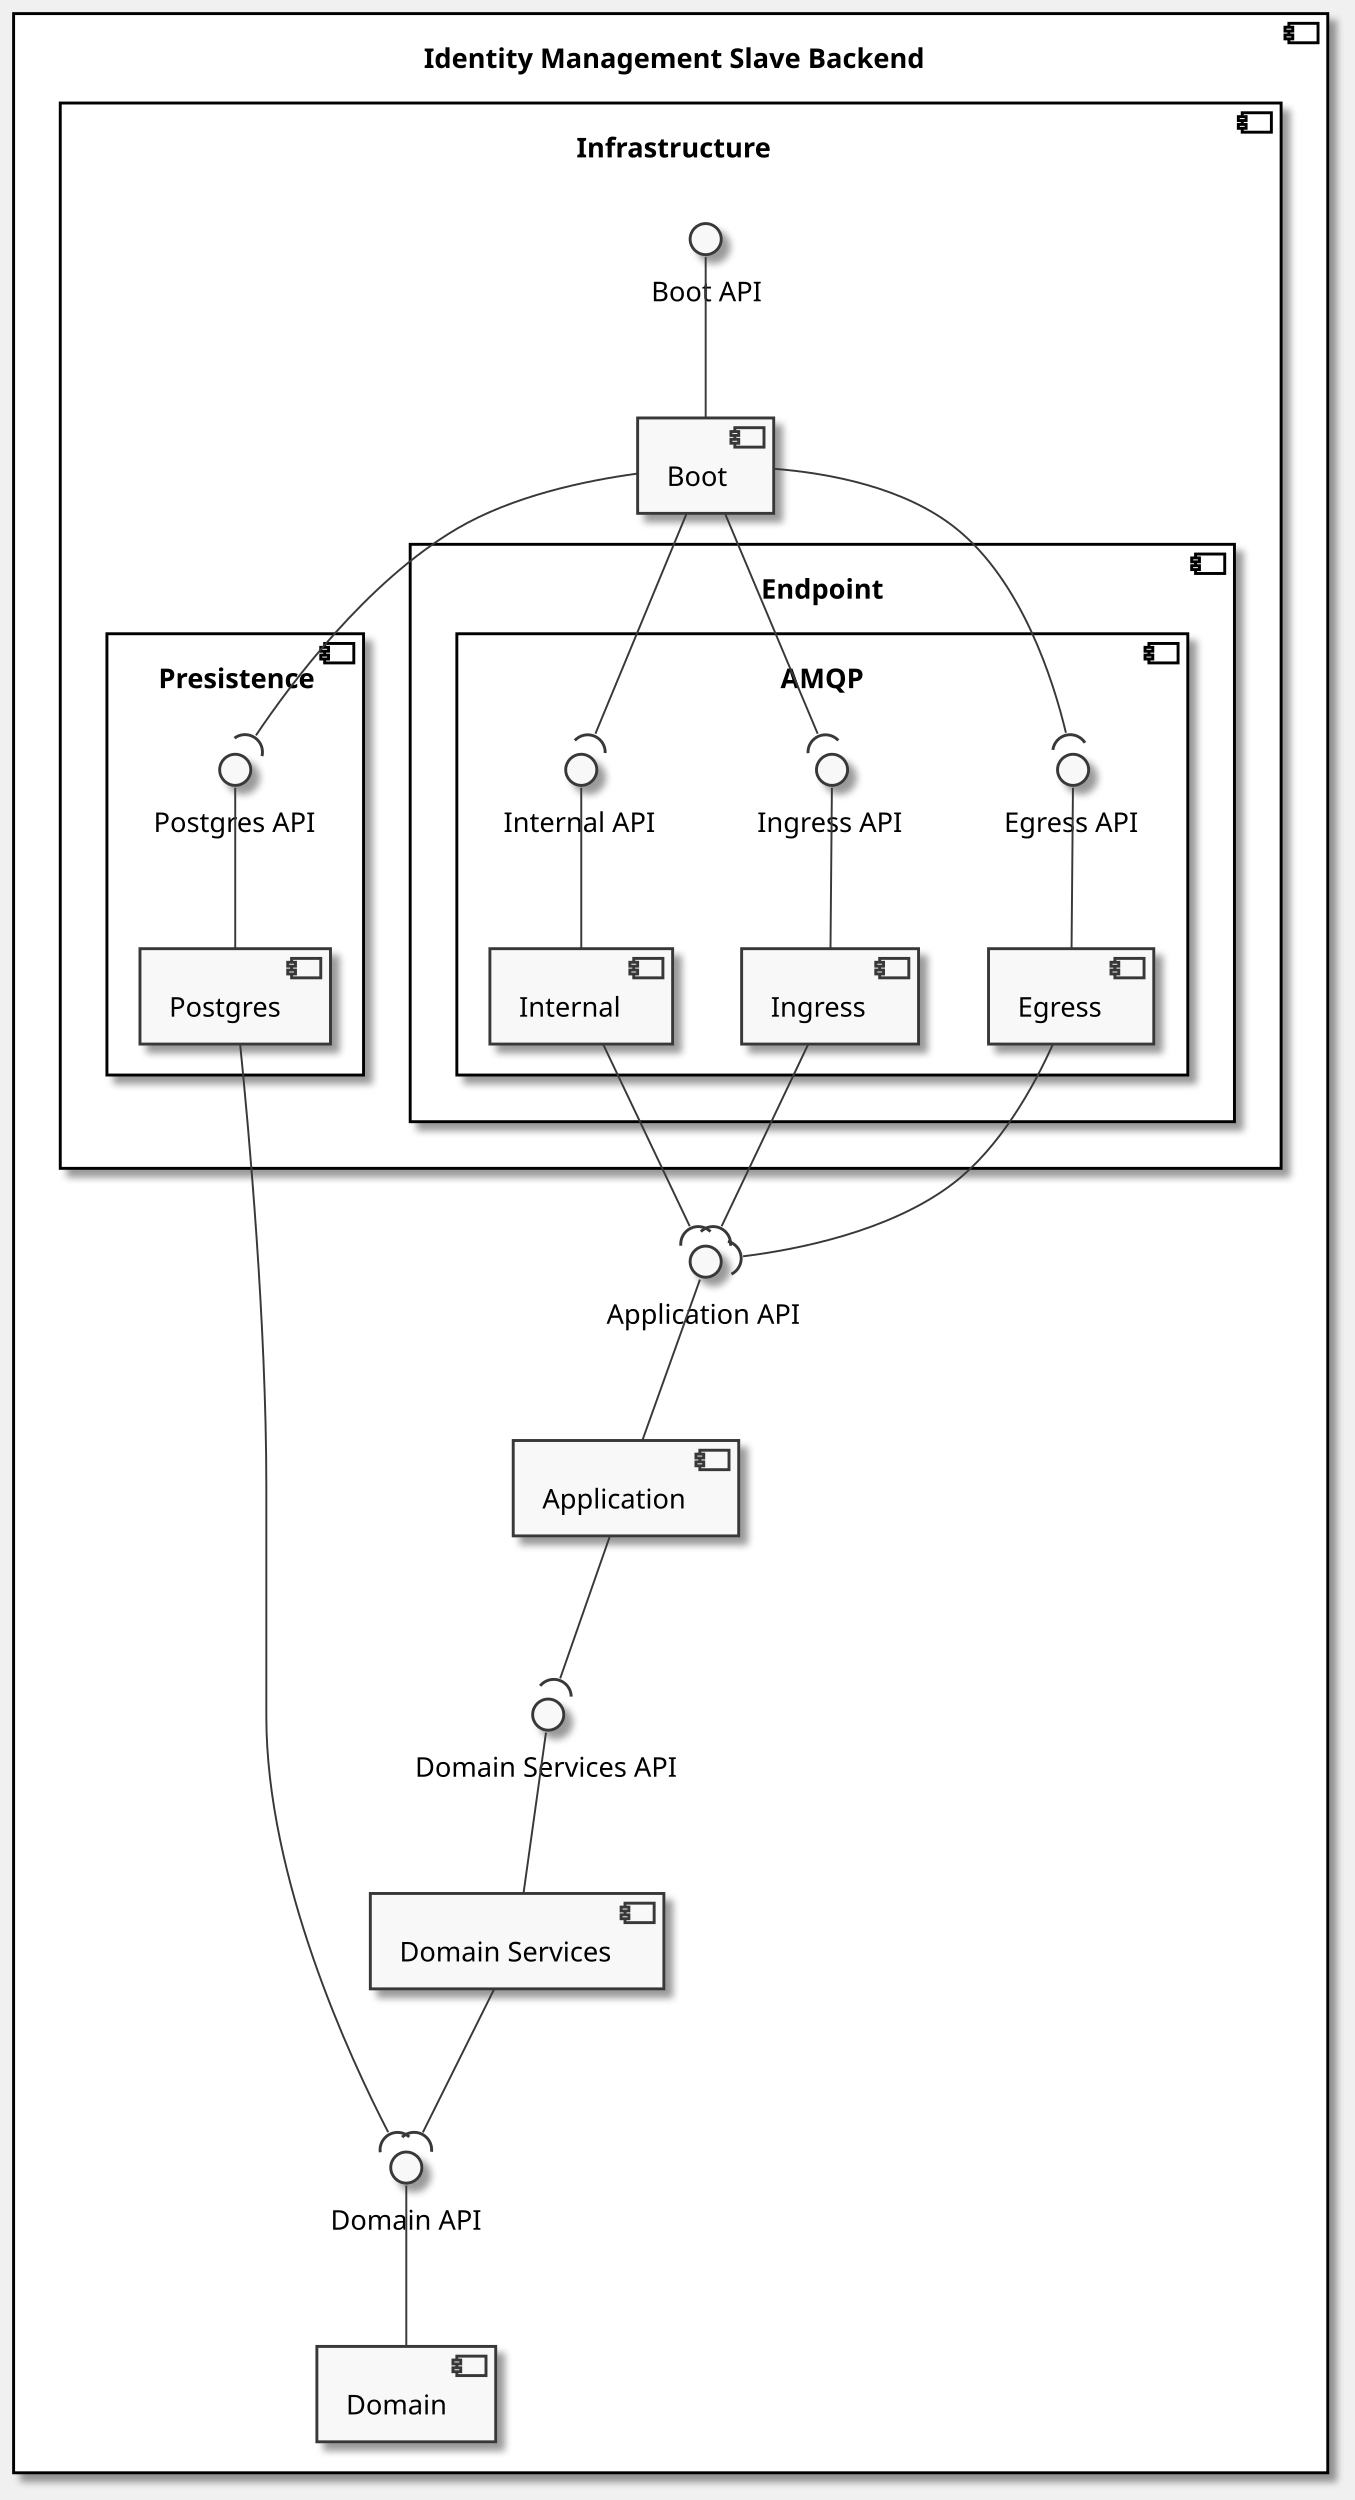
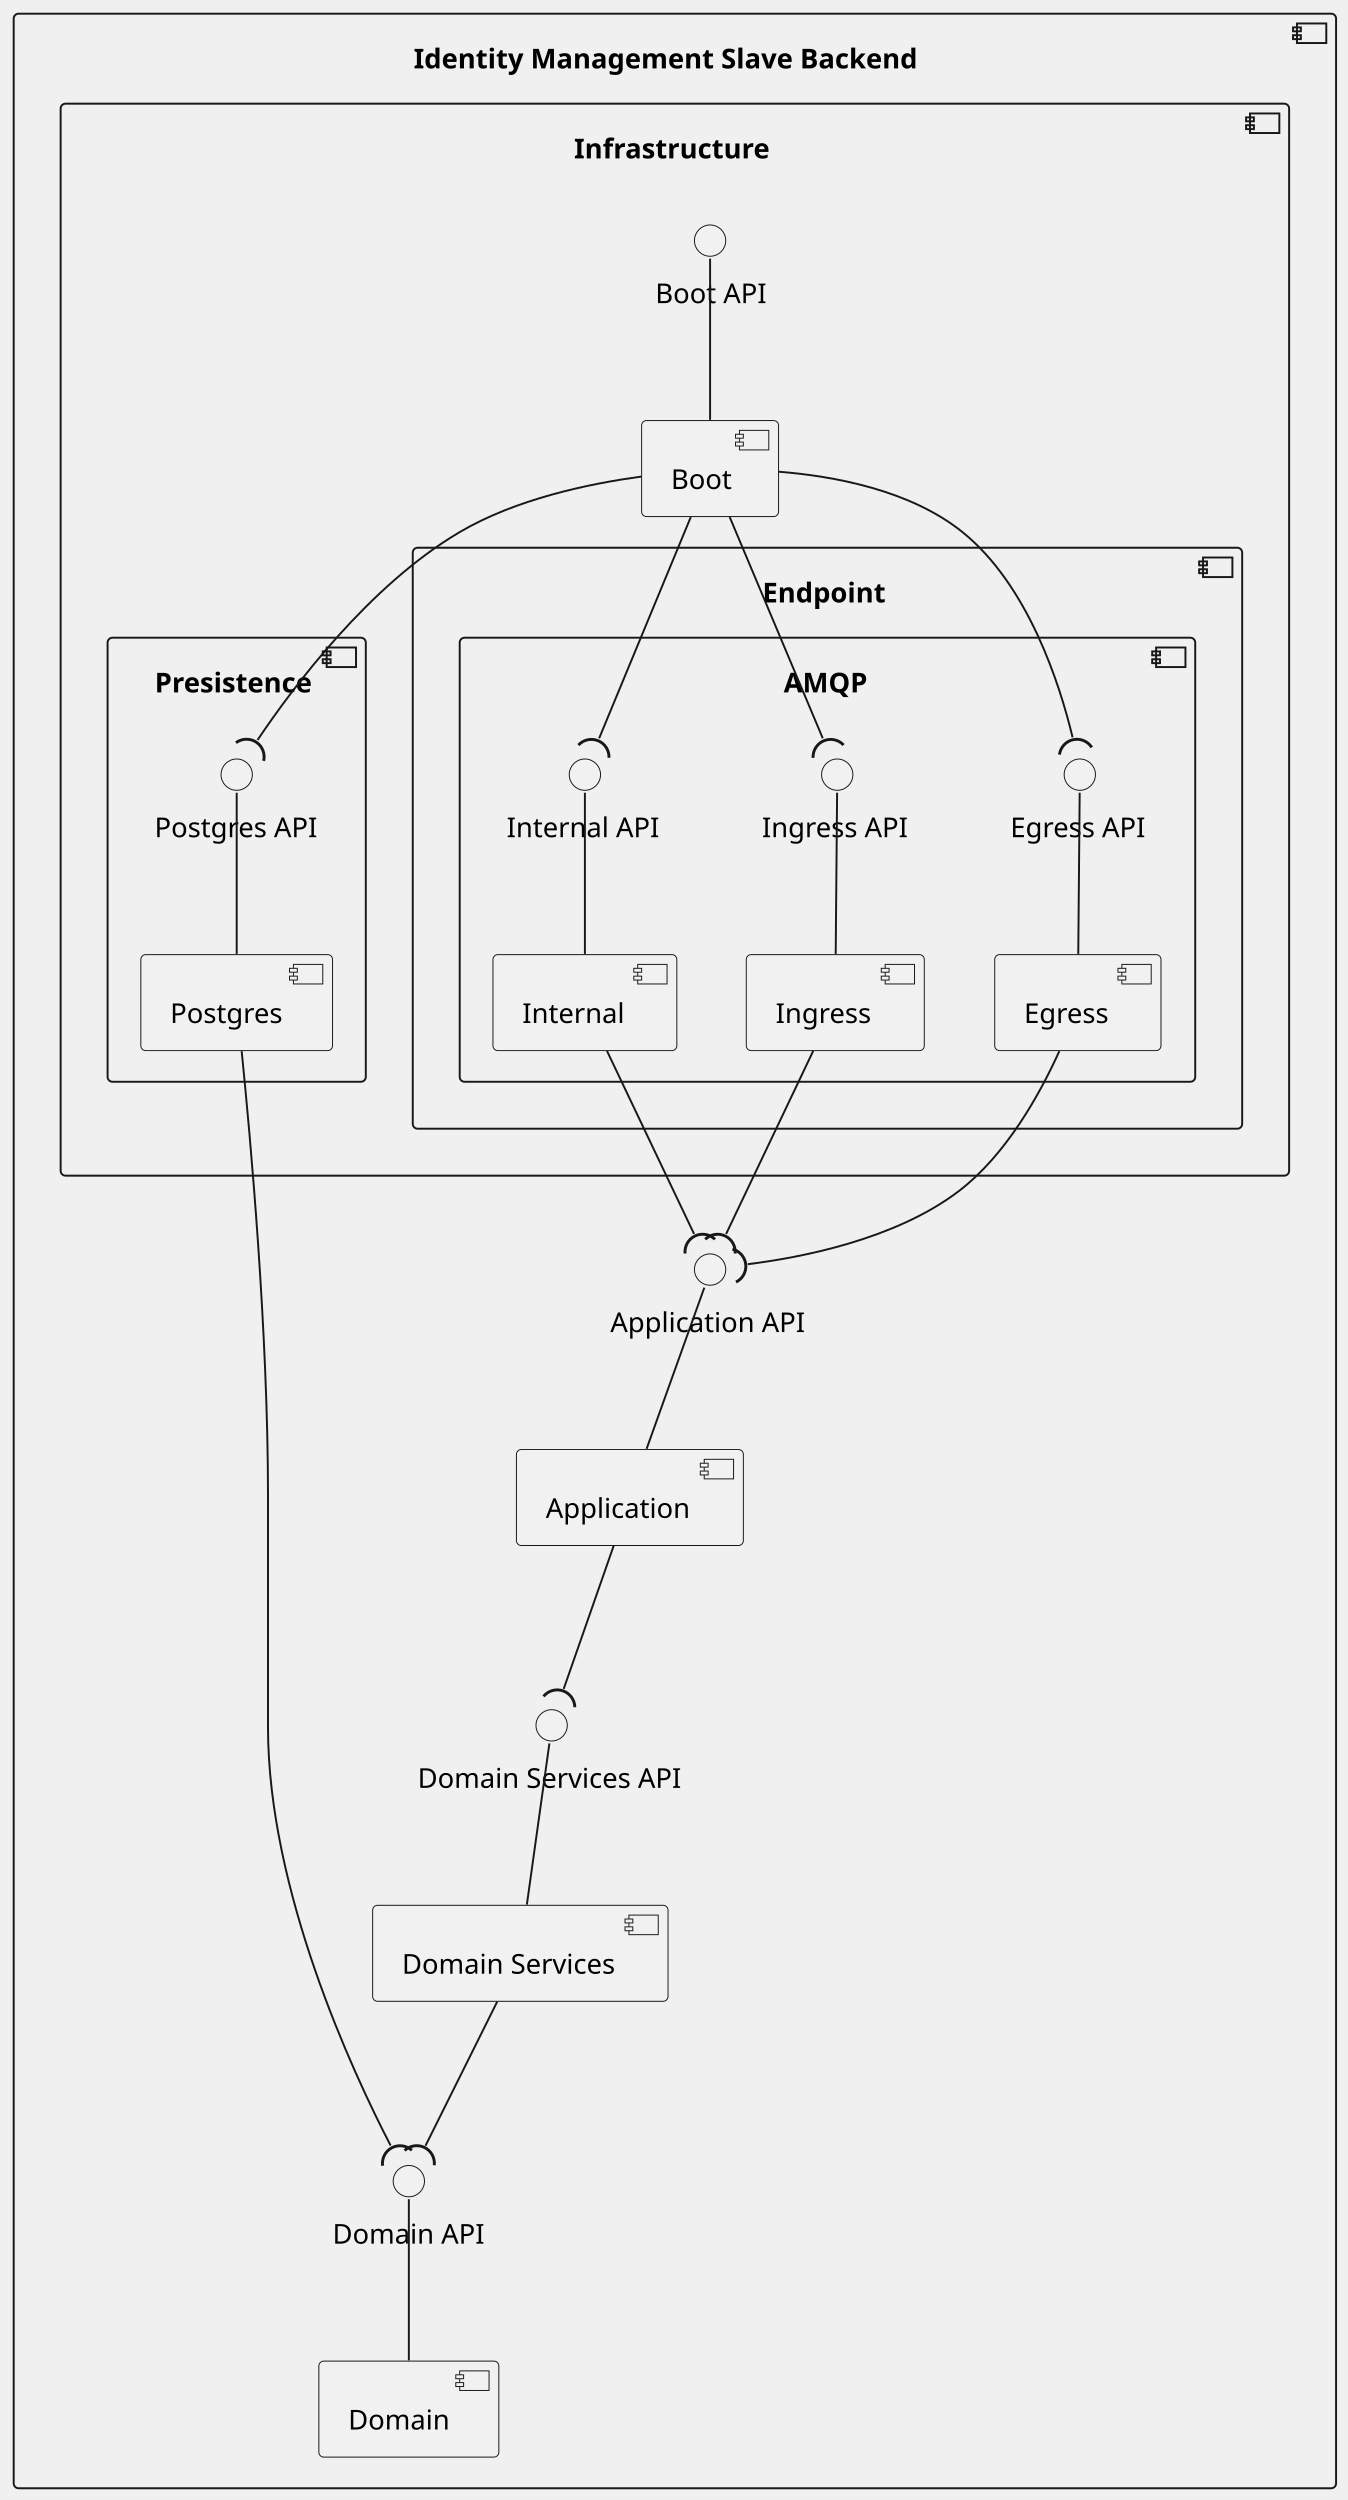
- <svg xmlns="http://www.w3.org/2000/svg" contentScriptType="application/ecmascript" contentStyleType="text/css" height="1286px" preserveAspectRatio="none" style="width:697px;height:1286px;background:#FFFFFF;" version="1.1" viewBox="0 0 697 1286" width="697px" zoomAndPan="magnify">
-   <defs>
-     <filter height="300%" id="f1f61tiyt2o44j" width="300%" x="-1" y="-1">
-       <feGaussianBlur result="blurOut" stdDeviation="2.0" />
-       <feColorMatrix in="blurOut" result="blurOut2" type="matrix" values="0 0 0 0 0 0 0 0 0 0 0 0 0 0 0 0 0 0 .4 0" />
-       <feOffset dx="4.0" dy="4.0" in="blurOut2" result="blurOut3" />
-       <feBlend in="SourceGraphic" in2="blurOut3" mode="normal" />
-     </filter>
-   </defs>
+ <svg xmlns="http://www.w3.org/2000/svg" contentStyleType="text/css" height="1278px" preserveAspectRatio="none" style="width:689px;height:1278px;background:#FFFFFF;" version="1.1" viewBox="0 0 689 1278" width="689px" zoomAndPan="magnify">
+   <defs />
  <g>
-     <rect fill="#FFFFFF" filter="url(#f1f61tiyt2o44j)" height="1265" style="stroke:#000000;stroke-width:1.5;" width="676" x="7" y="7" />
-     <rect fill="#FFFFFF" height="10" style="stroke:#000000;stroke-width:1.5;" width="15" x="663" y="12" />
-     <rect fill="#FFFFFF" height="2" style="stroke:#000000;stroke-width:1.5;" width="4" x="661" y="14" />
-     <rect fill="#FFFFFF" height="2" style="stroke:#000000;stroke-width:1.5;" width="4" x="661" y="18" />
-     <text fill="#000000" font-family="sans-serif" font-size="14" font-weight="bold" lengthAdjust="spacing" textLength="254" x="218" y="34.966">Identity Management Slave Backend</text>
-     <rect fill="#FFFFFF" filter="url(#f1f61tiyt2o44j)" height="548" style="stroke:#000000;stroke-width:1.5;" width="628" x="31" y="53" />
-     <rect fill="#FFFFFF" height="10" style="stroke:#000000;stroke-width:1.5;" width="15" x="639" y="58" />
-     <rect fill="#FFFFFF" height="2" style="stroke:#000000;stroke-width:1.5;" width="4" x="637" y="60" />
-     <rect fill="#FFFFFF" height="2" style="stroke:#000000;stroke-width:1.5;" width="4" x="637" y="64" />
-     <text fill="#000000" font-family="sans-serif" font-size="14" font-weight="bold" lengthAdjust="spacing" textLength="97" x="296.5" y="80.966">Infrastructure</text>
-     <rect fill="#FFFFFF" filter="url(#f1f61tiyt2o44j)" height="227" style="stroke:#000000;stroke-width:1.5;" width="132" x="55" y="326" />
-     <rect fill="#FFFFFF" height="10" style="stroke:#000000;stroke-width:1.5;" width="15" x="167" y="331" />
-     <rect fill="#FFFFFF" height="2" style="stroke:#000000;stroke-width:1.5;" width="4" x="165" y="333" />
-     <rect fill="#FFFFFF" height="2" style="stroke:#000000;stroke-width:1.5;" width="4" x="165" y="337" />
-     <text fill="#000000" font-family="sans-serif" font-size="14" font-weight="bold" lengthAdjust="spacing" textLength="79" x="81.5" y="353.966">Presistence</text>
-     <rect fill="#FFFFFF" filter="url(#f1f61tiyt2o44j)" height="297" style="stroke:#000000;stroke-width:1.5;" width="424" x="211" y="280" />
-     <rect fill="#FFFFFF" height="10" style="stroke:#000000;stroke-width:1.5;" width="15" x="615" y="285" />
-     <rect fill="#FFFFFF" height="2" style="stroke:#000000;stroke-width:1.5;" width="4" x="613" y="287" />
-     <rect fill="#FFFFFF" height="2" style="stroke:#000000;stroke-width:1.5;" width="4" x="613" y="291" />
-     <text fill="#000000" font-family="sans-serif" font-size="14" font-weight="bold" lengthAdjust="spacing" textLength="63" x="391.5" y="307.966">Endpoint</text>
-     <rect fill="#FFFFFF" filter="url(#f1f61tiyt2o44j)" height="227" style="stroke:#000000;stroke-width:1.5;" width="376" x="235" y="326" />
-     <rect fill="#FFFFFF" height="10" style="stroke:#000000;stroke-width:1.5;" width="15" x="591" y="331" />
-     <rect fill="#FFFFFF" height="2" style="stroke:#000000;stroke-width:1.5;" width="4" x="589" y="333" />
-     <rect fill="#FFFFFF" height="2" style="stroke:#000000;stroke-width:1.5;" width="4" x="589" y="337" />
-     <text fill="#000000" font-family="sans-serif" font-size="14" font-weight="bold" lengthAdjust="spacing" textLength="43" x="401.5" y="353.966">AMQP</text>
-     <rect fill="#F8F8F8" filter="url(#f1f61tiyt2o44j)" height="49.068" style="stroke:#383838;stroke-width:1.5;" width="116" x="264" y="741" />
-     <rect fill="#F8F8F8" height="10" style="stroke:#383838;stroke-width:1.5;" width="15" x="360" y="746" />
-     <rect fill="#F8F8F8" height="2" style="stroke:#383838;stroke-width:1.5;" width="4" x="358" y="748" />
-     <rect fill="#F8F8F8" height="2" style="stroke:#383838;stroke-width:1.5;" width="4" x="358" y="752" />
-     <text fill="#000000" font-family="sans-serif" font-size="14" lengthAdjust="spacing" textLength="76" x="279" y="775.966">Application</text>
-     <rect fill="#F8F8F8" filter="url(#f1f61tiyt2o44j)" height="49.068" style="stroke:#383838;stroke-width:1.5;" width="92" x="163" y="1207" />
-     <rect fill="#F8F8F8" height="10" style="stroke:#383838;stroke-width:1.5;" width="15" x="235" y="1212" />
-     <rect fill="#F8F8F8" height="2" style="stroke:#383838;stroke-width:1.5;" width="4" x="233" y="1214" />
-     <rect fill="#F8F8F8" height="2" style="stroke:#383838;stroke-width:1.5;" width="4" x="233" y="1218" />
-     <text fill="#000000" font-family="sans-serif" font-size="14" lengthAdjust="spacing" textLength="52" x="178" y="1241.966">Domain</text>
-     <rect fill="#F8F8F8" filter="url(#f1f61tiyt2o44j)" height="49.068" style="stroke:#383838;stroke-width:1.5;" width="151" x="190.5" y="974" />
-     <rect fill="#F8F8F8" height="10" style="stroke:#383838;stroke-width:1.5;" width="15" x="321.5" y="979" />
-     <rect fill="#F8F8F8" height="2" style="stroke:#383838;stroke-width:1.5;" width="4" x="319.5" y="981" />
-     <rect fill="#F8F8F8" height="2" style="stroke:#383838;stroke-width:1.5;" width="4" x="319.5" y="985" />
-     <text fill="#000000" font-family="sans-serif" font-size="14" lengthAdjust="spacing" textLength="111" x="205.5" y="1008.966">Domain Services</text>
-     <ellipse cx="363" cy="649" fill="#F8F8F8" filter="url(#f1f61tiyt2o44j)" rx="8" ry="8" style="stroke:#383838;stroke-width:1.5;" />
-     <text fill="#000000" font-family="sans-serif" font-size="14" lengthAdjust="spacing" textLength="102" x="312" y="680.966">Application API</text>
-     <ellipse cx="209" cy="1115" fill="#F8F8F8" filter="url(#f1f61tiyt2o44j)" rx="8" ry="8" style="stroke:#383838;stroke-width:1.5;" />
-     <text fill="#000000" font-family="sans-serif" font-size="14" lengthAdjust="spacing" textLength="78" x="170" y="1146.966">Domain API</text>
-     <ellipse cx="282" cy="882" fill="#F8F8F8" filter="url(#f1f61tiyt2o44j)" rx="8" ry="8" style="stroke:#383838;stroke-width:1.5;" />
-     <text fill="#000000" font-family="sans-serif" font-size="14" lengthAdjust="spacing" textLength="137" x="213.5" y="913.966">Domain Services API</text>
-     <rect fill="#F8F8F8" filter="url(#f1f61tiyt2o44j)" height="49.068" style="stroke:#383838;stroke-width:1.5;" width="70" x="328" y="215" />
-     <rect fill="#F8F8F8" height="10" style="stroke:#383838;stroke-width:1.5;" width="15" x="378" y="220" />
-     <rect fill="#F8F8F8" height="2" style="stroke:#383838;stroke-width:1.5;" width="4" x="376" y="222" />
-     <rect fill="#F8F8F8" height="2" style="stroke:#383838;stroke-width:1.5;" width="4" x="376" y="226" />
-     <text fill="#000000" font-family="sans-serif" font-size="14" lengthAdjust="spacing" textLength="30" x="343" y="249.966">Boot</text>
-     <ellipse cx="363" cy="123" fill="#F8F8F8" filter="url(#f1f61tiyt2o44j)" rx="8" ry="8" style="stroke:#383838;stroke-width:1.5;" />
-     <text fill="#000000" font-family="sans-serif" font-size="14" lengthAdjust="spacing" textLength="56" x="335" y="154.966">Boot API</text>
-     <rect fill="#F8F8F8" filter="url(#f1f61tiyt2o44j)" height="49.068" style="stroke:#383838;stroke-width:1.5;" width="98" x="72" y="488" />
-     <rect fill="#F8F8F8" height="10" style="stroke:#383838;stroke-width:1.5;" width="15" x="150" y="493" />
-     <rect fill="#F8F8F8" height="2" style="stroke:#383838;stroke-width:1.5;" width="4" x="148" y="495" />
-     <rect fill="#F8F8F8" height="2" style="stroke:#383838;stroke-width:1.5;" width="4" x="148" y="499" />
-     <text fill="#000000" font-family="sans-serif" font-size="14" lengthAdjust="spacing" textLength="58" x="87" y="522.966">Postgres</text>
-     <ellipse cx="121" cy="396" fill="#F8F8F8" filter="url(#f1f61tiyt2o44j)" rx="8" ry="8" style="stroke:#383838;stroke-width:1.5;" />
-     <text fill="#000000" font-family="sans-serif" font-size="14" lengthAdjust="spacing" textLength="84" x="79" y="427.966">Postgres API</text>
-     <rect fill="#F8F8F8" filter="url(#f1f61tiyt2o44j)" height="49.068" style="stroke:#383838;stroke-width:1.5;" width="85" x="508.5" y="488" />
-     <rect fill="#F8F8F8" height="10" style="stroke:#383838;stroke-width:1.5;" width="15" x="573.5" y="493" />
-     <rect fill="#F8F8F8" height="2" style="stroke:#383838;stroke-width:1.5;" width="4" x="571.5" y="495" />
-     <rect fill="#F8F8F8" height="2" style="stroke:#383838;stroke-width:1.5;" width="4" x="571.5" y="499" />
-     <text fill="#000000" font-family="sans-serif" font-size="14" lengthAdjust="spacing" textLength="45" x="523.5" y="522.966">Egress</text>
-     <rect fill="#F8F8F8" filter="url(#f1f61tiyt2o44j)" height="49.068" style="stroke:#383838;stroke-width:1.5;" width="91" x="381.5" y="488" />
-     <rect fill="#F8F8F8" height="10" style="stroke:#383838;stroke-width:1.5;" width="15" x="452.5" y="493" />
-     <rect fill="#F8F8F8" height="2" style="stroke:#383838;stroke-width:1.5;" width="4" x="450.5" y="495" />
-     <rect fill="#F8F8F8" height="2" style="stroke:#383838;stroke-width:1.5;" width="4" x="450.5" y="499" />
-     <text fill="#000000" font-family="sans-serif" font-size="14" lengthAdjust="spacing" textLength="51" x="396.5" y="522.966">Ingress</text>
-     <rect fill="#F8F8F8" filter="url(#f1f61tiyt2o44j)" height="49.068" style="stroke:#383838;stroke-width:1.5;" width="94" x="252" y="488" />
-     <rect fill="#F8F8F8" height="10" style="stroke:#383838;stroke-width:1.5;" width="15" x="326" y="493" />
-     <rect fill="#F8F8F8" height="2" style="stroke:#383838;stroke-width:1.5;" width="4" x="324" y="495" />
-     <rect fill="#F8F8F8" height="2" style="stroke:#383838;stroke-width:1.5;" width="4" x="324" y="499" />
-     <text fill="#000000" font-family="sans-serif" font-size="14" lengthAdjust="spacing" textLength="54" x="267" y="522.966">Internal</text>
-     <ellipse cx="552" cy="396" fill="#F8F8F8" filter="url(#f1f61tiyt2o44j)" rx="8" ry="8" style="stroke:#383838;stroke-width:1.5;" />
-     <text fill="#000000" font-family="sans-serif" font-size="14" lengthAdjust="spacing" textLength="71" x="516.5" y="427.966">Egress API</text>
-     <ellipse cx="428" cy="396" fill="#F8F8F8" filter="url(#f1f61tiyt2o44j)" rx="8" ry="8" style="stroke:#383838;stroke-width:1.5;" />
-     <text fill="#000000" font-family="sans-serif" font-size="14" lengthAdjust="spacing" textLength="77" x="389.5" y="427.966">Ingress API</text>
-     <ellipse cx="299" cy="396" fill="#F8F8F8" filter="url(#f1f61tiyt2o44j)" rx="8" ry="8" style="stroke:#383838;stroke-width:1.5;" />
-     <text fill="#000000" font-family="sans-serif" font-size="14" lengthAdjust="spacing" textLength="80" x="259" y="427.966">Internal API</text>
-     <path d="M209,1124.23 C209,1141.26 209,1180.89 209,1206.65 " fill="none" id="DOM_API-DOM" style="stroke:#383838;stroke-width:1.0;" />
-     <path d="M280.85,891.23 C278.47,908.26 272.93,947.89 269.33,973.65 " fill="none" id="DOM_SERV_API-DOM_SERV" style="stroke:#383838;stroke-width:1.0;" />
-     <path d="M551.93,405.23 C551.78,422.26 551.43,461.89 551.21,487.65 " fill="none" id="EGRESS_API-EGRESS" style="stroke:#383838;stroke-width:1.0;" />
-     <path d="M427.93,405.23 C427.78,422.26 427.43,461.89 427.21,487.65 " fill="none" id="INGRESS_API-INGRESS" style="stroke:#383838;stroke-width:1.0;" />
-     <path d="M299,405.23 C299,422.26 299,461.89 299,487.65 " fill="none" id="INTERNAL_API-INTERNAL" style="stroke:#383838;stroke-width:1.0;" />
-     <path d="M121,405.23 C121,422.26 121,461.89 121,487.65 " fill="none" id="POSTG_API-POSTG" style="stroke:#383838;stroke-width:1.0;" />
-     <path d="M360.05,658.23 C353.96,675.26 339.77,714.89 330.54,740.65 " fill="none" id="APP_API-APP" style="stroke:#383838;stroke-width:1.0;" />
-     <path d="M363,132.23 C363,149.26 363,188.89 363,214.65 " fill="none" id="BOOT_API-BOOT" style="stroke:#383838;stroke-width:1.0;" />
-     <path d="M541.53,537.33 C531.74,559.02 514.43,590.42 490,609 C457.39,633.8 408.89,642.96 382.25,646.25 " fill="none" id="EGRESS-to-APP_API" style="stroke:#383838;stroke-width:1.0;" />
-     <path d="M376.247,655.399 A9,9 0 0 0 374.434 638.582" style="stroke:#383838;stroke-width:1.5;fill:none;" />
-     <path d="M415.71,537.24 C402.95,564.04 382.51,607 371.2,630.78 " fill="none" id="INGRESS-to-APP_API" style="stroke:#383838;stroke-width:1.0;" />
-     <path d="M375.79,640.802 A9,9 0 0 0 360.514 633.538" style="stroke:#383838;stroke-width:1.5;fill:none;" />
-     <path d="M310.29,537.24 C323.05,564.04 343.49,607 354.8,630.78 " fill="none" id="INTERNAL-to-APP_API" style="stroke:#383838;stroke-width:1.0;" />
-     <path d="M365.486,633.538 A9,9 0 0 0 350.21 640.802" style="stroke:#383838;stroke-width:1.5;fill:none;" />
-     <path d="M123.54,537.35 C128.05,581.91 137,680.88 137,764.5 C137,764.5 137,764.5 137,883 C137,966.32 180.22,1059.2 199.69,1096.81 " fill="none" id="POSTG-to-DOM_API" style="stroke:#383838;stroke-width:1.0;" />
-     <path d="M210.54,1099.228 A9,9 0 0 0 195.584 1107.129" style="stroke:#383838;stroke-width:1.5;fill:none;" />
-     <path d="M313.71,790.22 C306.1,812 295.01,843.77 288.16,863.37 " fill="none" id="APP-to-DOM_SERV_API" style="stroke:#383838;stroke-width:1.0;" />
-     <path d="M293.839,872.742 A9,9 0 0 0 277.864 867.183" style="stroke:#383838;stroke-width:1.5;fill:none;" />
-     <path d="M254.19,1023.22 C243.25,1045.2 227.24,1077.36 217.51,1096.91 " fill="none" id="DOM_SERV-to-DOM_API" style="stroke:#383838;stroke-width:1.0;" />
-     <path d="M221.993,1106.882 A9,9 0 0 0 206.85 1099.347" style="stroke:#383838;stroke-width:1.5;fill:none;" />
-     <path d="M353.14,264.3 C340.2,295.54 317.79,349.64 306.28,377.42 " fill="none" id="BOOT-to-INTERNAL_API" style="stroke:#383838;stroke-width:1.0;" />
-     <path d="M311.311,387.377 A9,9 0 0 0 295.688 380.896" style="stroke:#383838;stroke-width:1.5;fill:none;" />
-     <path d="M327.8,243.63 C300.86,247.29 263.59,255.16 235,272 C188.53,299.37 149.62,351.54 131.66,378.28 " fill="none" id="BOOT-to-POSTG_API" style="stroke:#383838;stroke-width:1.0;" />
-     <path d="M134.781,388.951 A9,9 0 0 0 120.633 379.68" style="stroke:#383838;stroke-width:1.5;fill:none;" />
-     <path d="M398.04,241.14 C426.2,243.36 465.34,250.52 492,272 C525.67,299.13 541.79,349.85 548.3,376.91 " fill="none" id="BOOT-to-EGRESS_API" style="stroke:#383838;stroke-width:1.0;" />
-     <path d="M558.107,382.078 A9,9 0 0 0 541.596 385.752" style="stroke:#383838;stroke-width:1.5;fill:none;" />
-     <path d="M373.01,264.3 C386.15,295.54 408.92,349.64 420.6,377.42 " fill="none" id="BOOT-to-INGRESS_API" style="stroke:#383838;stroke-width:1.0;" />
-     <path d="M431.227,380.858 A9,9 0 0 0 415.641 387.43" style="stroke:#383838;stroke-width:1.5;fill:none;" />
+     <g id="cluster_Identity Management Slave Backend">
+       <rect height="1265" rx="2.5" ry="2.5" style="stroke:#181818;stroke-width:1.0;fill:none;" width="676" x="7" y="7" />
+       <rect height="10" style="stroke:#181818;stroke-width:1.0;fill:none;" width="15" x="663" y="12" />
+       <rect height="2" style="stroke:#181818;stroke-width:1.0;fill:none;" width="4" x="661" y="14" />
+       <rect height="2" style="stroke:#181818;stroke-width:1.0;fill:none;" width="4" x="661" y="18" />
+       <text fill="#000000" font-family="sans-serif" font-size="14" font-weight="bold" lengthAdjust="spacing" textLength="267.125" x="211.438" y="34.966">Identity Management Slave Backend</text>
+     </g>
+     <g id="cluster_INFRA">
+       <rect height="548" rx="2.5" ry="2.5" style="stroke:#181818;stroke-width:1.0;fill:none;" width="628" x="31" y="53" />
+       <rect height="10" style="stroke:#181818;stroke-width:1.0;fill:none;" width="15" x="639" y="58" />
+       <rect height="2" style="stroke:#181818;stroke-width:1.0;fill:none;" width="4" x="637" y="60" />
+       <rect height="2" style="stroke:#181818;stroke-width:1.0;fill:none;" width="4" x="637" y="64" />
+       <text fill="#000000" font-family="sans-serif" font-size="14" font-weight="bold" lengthAdjust="spacing" textLength="103.125" x="293.438" y="80.966">Infrastructure</text>
+     </g>
+     <g id="cluster_PERSIST">
+       <rect height="227" rx="2.5" ry="2.5" style="stroke:#181818;stroke-width:1.0;fill:none;" width="132" x="55" y="326" />
+       <rect height="10" style="stroke:#181818;stroke-width:1.0;fill:none;" width="15" x="167" y="331" />
+       <rect height="2" style="stroke:#181818;stroke-width:1.0;fill:none;" width="4" x="165" y="333" />
+       <rect height="2" style="stroke:#181818;stroke-width:1.0;fill:none;" width="4" x="165" y="337" />
+       <text fill="#000000" font-family="sans-serif" font-size="14" font-weight="bold" lengthAdjust="spacing" textLength="83.812" x="79.094" y="353.966">Presistence</text>
+     </g>
+     <g id="cluster_ENDPOINT">
+       <rect height="297" rx="2.5" ry="2.5" style="stroke:#181818;stroke-width:1.0;fill:none;" width="424" x="211" y="280" />
+       <rect height="10" style="stroke:#181818;stroke-width:1.0;fill:none;" width="15" x="615" y="285" />
+       <rect height="2" style="stroke:#181818;stroke-width:1.0;fill:none;" width="4" x="613" y="287" />
+       <rect height="2" style="stroke:#181818;stroke-width:1.0;fill:none;" width="4" x="613" y="291" />
+       <text fill="#000000" font-family="sans-serif" font-size="14" font-weight="bold" lengthAdjust="spacing" textLength="66.5" x="389.75" y="307.966">Endpoint</text>
+     </g>
+     <g id="cluster_AMQP">
+       <rect height="227" rx="2.5" ry="2.5" style="stroke:#181818;stroke-width:1.0;fill:none;" width="376" x="235" y="326" />
+       <rect height="10" style="stroke:#181818;stroke-width:1.0;fill:none;" width="15" x="591" y="331" />
+       <rect height="2" style="stroke:#181818;stroke-width:1.0;fill:none;" width="4" x="589" y="333" />
+       <rect height="2" style="stroke:#181818;stroke-width:1.0;fill:none;" width="4" x="589" y="337" />
+       <text fill="#000000" font-family="sans-serif" font-size="14" font-weight="bold" lengthAdjust="spacing" textLength="44.75" x="400.625" y="353.966">AMQP</text>
+     </g>
+     <g id="elem_APP">
+       <rect fill="#F1F1F1" height="49.068" rx="2.5" ry="2.5" style="stroke:#181818;stroke-width:0.5;" width="116" x="264" y="741" />
+       <rect fill="#F1F1F1" height="10" style="stroke:#181818;stroke-width:0.5;" width="15" x="360" y="746" />
+       <rect fill="#F1F1F1" height="2" style="stroke:#181818;stroke-width:0.5;" width="4" x="358" y="748" />
+       <rect fill="#F1F1F1" height="2" style="stroke:#181818;stroke-width:0.5;" width="4" x="358" y="752" />
+       <text fill="#000000" font-family="sans-serif" font-size="14" lengthAdjust="spacing" textLength="76" x="279" y="775.966">Application</text>
+     </g>
+     <g id="elem_DOM">
+       <rect fill="#F1F1F1" height="49.068" rx="2.5" ry="2.5" style="stroke:#181818;stroke-width:0.5;" width="92" x="163" y="1207" />
+       <rect fill="#F1F1F1" height="10" style="stroke:#181818;stroke-width:0.5;" width="15" x="235" y="1212" />
+       <rect fill="#F1F1F1" height="2" style="stroke:#181818;stroke-width:0.5;" width="4" x="233" y="1214" />
+       <rect fill="#F1F1F1" height="2" style="stroke:#181818;stroke-width:0.5;" width="4" x="233" y="1218" />
+       <text fill="#000000" font-family="sans-serif" font-size="14" lengthAdjust="spacing" textLength="52" x="178" y="1241.966">Domain</text>
+     </g>
+     <g id="elem_DOM_SERV">
+       <rect fill="#F1F1F1" height="49.068" rx="2.5" ry="2.5" style="stroke:#181818;stroke-width:0.5;" width="151" x="190.5" y="974" />
+       <rect fill="#F1F1F1" height="10" style="stroke:#181818;stroke-width:0.5;" width="15" x="321.5" y="979" />
+       <rect fill="#F1F1F1" height="2" style="stroke:#181818;stroke-width:0.5;" width="4" x="319.5" y="981" />
+       <rect fill="#F1F1F1" height="2" style="stroke:#181818;stroke-width:0.5;" width="4" x="319.5" y="985" />
+       <text fill="#000000" font-family="sans-serif" font-size="14" lengthAdjust="spacing" textLength="111" x="205.5" y="1008.966">Domain Services</text>
+     </g>
+     <g id="elem_APP_API">
+       <ellipse cx="363" cy="649" fill="#F1F1F1" rx="8" ry="8" style="stroke:#181818;stroke-width:0.5;" />
+       <text fill="#000000" font-family="sans-serif" font-size="14" lengthAdjust="spacing" textLength="102" x="312" y="680.966">Application API</text>
+     </g>
+     <g id="elem_DOM_API">
+       <ellipse cx="209" cy="1115" fill="#F1F1F1" rx="8" ry="8" style="stroke:#181818;stroke-width:0.5;" />
+       <text fill="#000000" font-family="sans-serif" font-size="14" lengthAdjust="spacing" textLength="78" x="170" y="1146.966">Domain API</text>
+     </g>
+     <g id="elem_DOM_SERV_API">
+       <ellipse cx="282" cy="882" fill="#F1F1F1" rx="8" ry="8" style="stroke:#181818;stroke-width:0.5;" />
+       <text fill="#000000" font-family="sans-serif" font-size="14" lengthAdjust="spacing" textLength="137" x="213.5" y="913.966">Domain Services API</text>
+     </g>
+     <g id="elem_BOOT">
+       <rect fill="#F1F1F1" height="49.068" rx="2.5" ry="2.5" style="stroke:#181818;stroke-width:0.5;" width="70" x="328" y="215" />
+       <rect fill="#F1F1F1" height="10" style="stroke:#181818;stroke-width:0.5;" width="15" x="378" y="220" />
+       <rect fill="#F1F1F1" height="2" style="stroke:#181818;stroke-width:0.5;" width="4" x="376" y="222" />
+       <rect fill="#F1F1F1" height="2" style="stroke:#181818;stroke-width:0.5;" width="4" x="376" y="226" />
+       <text fill="#000000" font-family="sans-serif" font-size="14" lengthAdjust="spacing" textLength="30" x="343" y="249.966">Boot</text>
+     </g>
+     <g id="elem_BOOT_API">
+       <ellipse cx="363" cy="123" fill="#F1F1F1" rx="8" ry="8" style="stroke:#181818;stroke-width:0.5;" />
+       <text fill="#000000" font-family="sans-serif" font-size="14" lengthAdjust="spacing" textLength="56" x="335" y="154.966">Boot API</text>
+     </g>
+     <g id="elem_POSTG">
+       <rect fill="#F1F1F1" height="49.068" rx="2.5" ry="2.5" style="stroke:#181818;stroke-width:0.5;" width="98" x="72" y="488" />
+       <rect fill="#F1F1F1" height="10" style="stroke:#181818;stroke-width:0.5;" width="15" x="150" y="493" />
+       <rect fill="#F1F1F1" height="2" style="stroke:#181818;stroke-width:0.5;" width="4" x="148" y="495" />
+       <rect fill="#F1F1F1" height="2" style="stroke:#181818;stroke-width:0.5;" width="4" x="148" y="499" />
+       <text fill="#000000" font-family="sans-serif" font-size="14" lengthAdjust="spacing" textLength="58" x="87" y="522.966">Postgres</text>
+     </g>
+     <g id="elem_POSTG_API">
+       <ellipse cx="121" cy="396" fill="#F1F1F1" rx="8" ry="8" style="stroke:#181818;stroke-width:0.5;" />
+       <text fill="#000000" font-family="sans-serif" font-size="14" lengthAdjust="spacing" textLength="84" x="79" y="427.966">Postgres API</text>
+     </g>
+     <g id="elem_EGRESS">
+       <rect fill="#F1F1F1" height="49.068" rx="2.5" ry="2.5" style="stroke:#181818;stroke-width:0.5;" width="85" x="508.5" y="488" />
+       <rect fill="#F1F1F1" height="10" style="stroke:#181818;stroke-width:0.5;" width="15" x="573.5" y="493" />
+       <rect fill="#F1F1F1" height="2" style="stroke:#181818;stroke-width:0.5;" width="4" x="571.5" y="495" />
+       <rect fill="#F1F1F1" height="2" style="stroke:#181818;stroke-width:0.5;" width="4" x="571.5" y="499" />
+       <text fill="#000000" font-family="sans-serif" font-size="14" lengthAdjust="spacing" textLength="45" x="523.5" y="522.966">Egress</text>
+     </g>
+     <g id="elem_INGRESS">
+       <rect fill="#F1F1F1" height="49.068" rx="2.5" ry="2.5" style="stroke:#181818;stroke-width:0.5;" width="91" x="381.5" y="488" />
+       <rect fill="#F1F1F1" height="10" style="stroke:#181818;stroke-width:0.5;" width="15" x="452.5" y="493" />
+       <rect fill="#F1F1F1" height="2" style="stroke:#181818;stroke-width:0.5;" width="4" x="450.5" y="495" />
+       <rect fill="#F1F1F1" height="2" style="stroke:#181818;stroke-width:0.5;" width="4" x="450.5" y="499" />
+       <text fill="#000000" font-family="sans-serif" font-size="14" lengthAdjust="spacing" textLength="51" x="396.5" y="522.966">Ingress</text>
+     </g>
+     <g id="elem_INTERNAL">
+       <rect fill="#F1F1F1" height="49.068" rx="2.5" ry="2.5" style="stroke:#181818;stroke-width:0.5;" width="94" x="252" y="488" />
+       <rect fill="#F1F1F1" height="10" style="stroke:#181818;stroke-width:0.5;" width="15" x="326" y="493" />
+       <rect fill="#F1F1F1" height="2" style="stroke:#181818;stroke-width:0.5;" width="4" x="324" y="495" />
+       <rect fill="#F1F1F1" height="2" style="stroke:#181818;stroke-width:0.5;" width="4" x="324" y="499" />
+       <text fill="#000000" font-family="sans-serif" font-size="14" lengthAdjust="spacing" textLength="54" x="267" y="522.966">Internal</text>
+     </g>
+     <g id="elem_EGRESS_API">
+       <ellipse cx="552" cy="396" fill="#F1F1F1" rx="8" ry="8" style="stroke:#181818;stroke-width:0.5;" />
+       <text fill="#000000" font-family="sans-serif" font-size="14" lengthAdjust="spacing" textLength="71" x="516.5" y="427.966">Egress API</text>
+     </g>
+     <g id="elem_INGRESS_API">
+       <ellipse cx="428" cy="396" fill="#F1F1F1" rx="8" ry="8" style="stroke:#181818;stroke-width:0.5;" />
+       <text fill="#000000" font-family="sans-serif" font-size="14" lengthAdjust="spacing" textLength="77" x="389.5" y="427.966">Ingress API</text>
+     </g>
+     <g id="elem_INTERNAL_API">
+       <ellipse cx="299" cy="396" fill="#F1F1F1" rx="8" ry="8" style="stroke:#181818;stroke-width:0.5;" />
+       <text fill="#000000" font-family="sans-serif" font-size="14" lengthAdjust="spacing" textLength="80" x="259" y="427.966">Internal API</text>
+     </g>
+     <g id="link_DOM_API_DOM">
+       <path d="M209,1124.23 C209,1141.26 209,1180.89 209,1206.65 " fill="none" id="DOM_API-DOM" style="stroke:#181818;stroke-width:1.0;" />
+     </g>
+     <g id="link_DOM_SERV_API_DOM_SERV">
+       <path d="M280.85,891.23 C278.47,908.26 272.93,947.89 269.33,973.65 " fill="none" id="DOM_SERV_API-DOM_SERV" style="stroke:#181818;stroke-width:1.0;" />
+     </g>
+     <g id="link_EGRESS_API_EGRESS">
+       <path d="M551.93,405.23 C551.78,422.26 551.43,461.89 551.21,487.65 " fill="none" id="EGRESS_API-EGRESS" style="stroke:#181818;stroke-width:1.0;" />
+     </g>
+     <g id="link_INGRESS_API_INGRESS">
+       <path d="M427.93,405.23 C427.78,422.26 427.43,461.89 427.21,487.65 " fill="none" id="INGRESS_API-INGRESS" style="stroke:#181818;stroke-width:1.0;" />
+     </g>
+     <g id="link_INTERNAL_API_INTERNAL">
+       <path d="M299,405.23 C299,422.26 299,461.89 299,487.65 " fill="none" id="INTERNAL_API-INTERNAL" style="stroke:#181818;stroke-width:1.0;" />
+     </g>
+     <g id="link_POSTG_API_POSTG">
+       <path d="M121,405.23 C121,422.26 121,461.89 121,487.65 " fill="none" id="POSTG_API-POSTG" style="stroke:#181818;stroke-width:1.0;" />
+     </g>
+     <g id="link_APP_API_APP">
+       <path d="M360.05,658.23 C353.96,675.26 339.77,714.89 330.54,740.65 " fill="none" id="APP_API-APP" style="stroke:#181818;stroke-width:1.0;" />
+     </g>
+     <g id="link_BOOT_API_BOOT">
+       <path d="M363,132.23 C363,149.26 363,188.89 363,214.65 " fill="none" id="BOOT_API-BOOT" style="stroke:#181818;stroke-width:1.0;" />
+     </g>
+     <g id="link_EGRESS_APP_API">
+       <path d="M541.53,537.33 C531.74,559.02 514.43,590.42 490,609 C457.39,633.8 408.89,642.96 382.25,646.25 " fill="none" id="EGRESS-to-APP_API" style="stroke:#181818;stroke-width:1.0;" />
+       <path d="M376.247,655.399 A9,9 0 0 0 374.434 638.582" fill="none" style="stroke:#181818;stroke-width:1.5;" />
+     </g>
+     <g id="link_INGRESS_APP_API">
+       <path d="M415.71,537.24 C402.95,564.04 382.51,607 371.2,630.78 " fill="none" id="INGRESS-to-APP_API" style="stroke:#181818;stroke-width:1.0;" />
+       <path d="M375.79,640.802 A9,9 0 0 0 360.514 633.538" fill="none" style="stroke:#181818;stroke-width:1.5;" />
+     </g>
+     <g id="link_INTERNAL_APP_API">
+       <path d="M310.29,537.24 C323.05,564.04 343.49,607 354.8,630.78 " fill="none" id="INTERNAL-to-APP_API" style="stroke:#181818;stroke-width:1.0;" />
+       <path d="M365.486,633.538 A9,9 0 0 0 350.21 640.802" fill="none" style="stroke:#181818;stroke-width:1.5;" />
+     </g>
+     <g id="link_POSTG_DOM_API">
+       <path d="M123.54,537.35 C128.05,581.91 137,680.88 137,764.5 C137,764.5 137,764.5 137,883 C137,966.32 180.22,1059.2 199.69,1096.81 " fill="none" id="POSTG-to-DOM_API" style="stroke:#181818;stroke-width:1.0;" />
+       <path d="M210.54,1099.228 A9,9 0 0 0 195.584 1107.129" fill="none" style="stroke:#181818;stroke-width:1.5;" />
+     </g>
+     <g id="link_APP_DOM_SERV_API">
+       <path d="M313.71,790.22 C306.1,812 295.01,843.77 288.16,863.37 " fill="none" id="APP-to-DOM_SERV_API" style="stroke:#181818;stroke-width:1.0;" />
+       <path d="M293.839,872.742 A9,9 0 0 0 277.864 867.183" fill="none" style="stroke:#181818;stroke-width:1.5;" />
+     </g>
+     <g id="link_DOM_SERV_DOM_API">
+       <path d="M254.19,1023.22 C243.25,1045.2 227.24,1077.36 217.51,1096.91 " fill="none" id="DOM_SERV-to-DOM_API" style="stroke:#181818;stroke-width:1.0;" />
+       <path d="M221.993,1106.882 A9,9 0 0 0 206.85 1099.347" fill="none" style="stroke:#181818;stroke-width:1.5;" />
+     </g>
+     <g id="link_BOOT_INTERNAL_API">
+       <path d="M353.14,264.3 C340.2,295.54 317.79,349.64 306.28,377.42 " fill="none" id="BOOT-to-INTERNAL_API" style="stroke:#181818;stroke-width:1.0;" />
+       <path d="M311.311,387.377 A9,9 0 0 0 295.688 380.896" fill="none" style="stroke:#181818;stroke-width:1.5;" />
+     </g>
+     <g id="link_BOOT_POSTG_API">
+       <path d="M327.8,243.63 C300.86,247.29 263.59,255.16 235,272 C188.53,299.37 149.62,351.54 131.66,378.28 " fill="none" id="BOOT-to-POSTG_API" style="stroke:#181818;stroke-width:1.0;" />
+       <path d="M134.781,388.951 A9,9 0 0 0 120.633 379.68" fill="none" style="stroke:#181818;stroke-width:1.5;" />
+     </g>
+     <g id="link_BOOT_EGRESS_API">
+       <path d="M398.04,241.14 C426.2,243.36 465.34,250.52 492,272 C525.67,299.13 541.79,349.85 548.3,376.91 " fill="none" id="BOOT-to-EGRESS_API" style="stroke:#181818;stroke-width:1.0;" />
+       <path d="M558.107,382.078 A9,9 0 0 0 541.596 385.752" fill="none" style="stroke:#181818;stroke-width:1.5;" />
+     </g>
+     <g id="link_BOOT_INGRESS_API">
+       <path d="M373.01,264.3 C386.15,295.54 408.92,349.64 420.6,377.42 " fill="none" id="BOOT-to-INGRESS_API" style="stroke:#181818;stroke-width:1.0;" />
+       <path d="M431.227,380.858 A9,9 0 0 0 415.641 387.43" fill="none" style="stroke:#181818;stroke-width:1.5;" />
+     </g>
  </g>
</svg>
